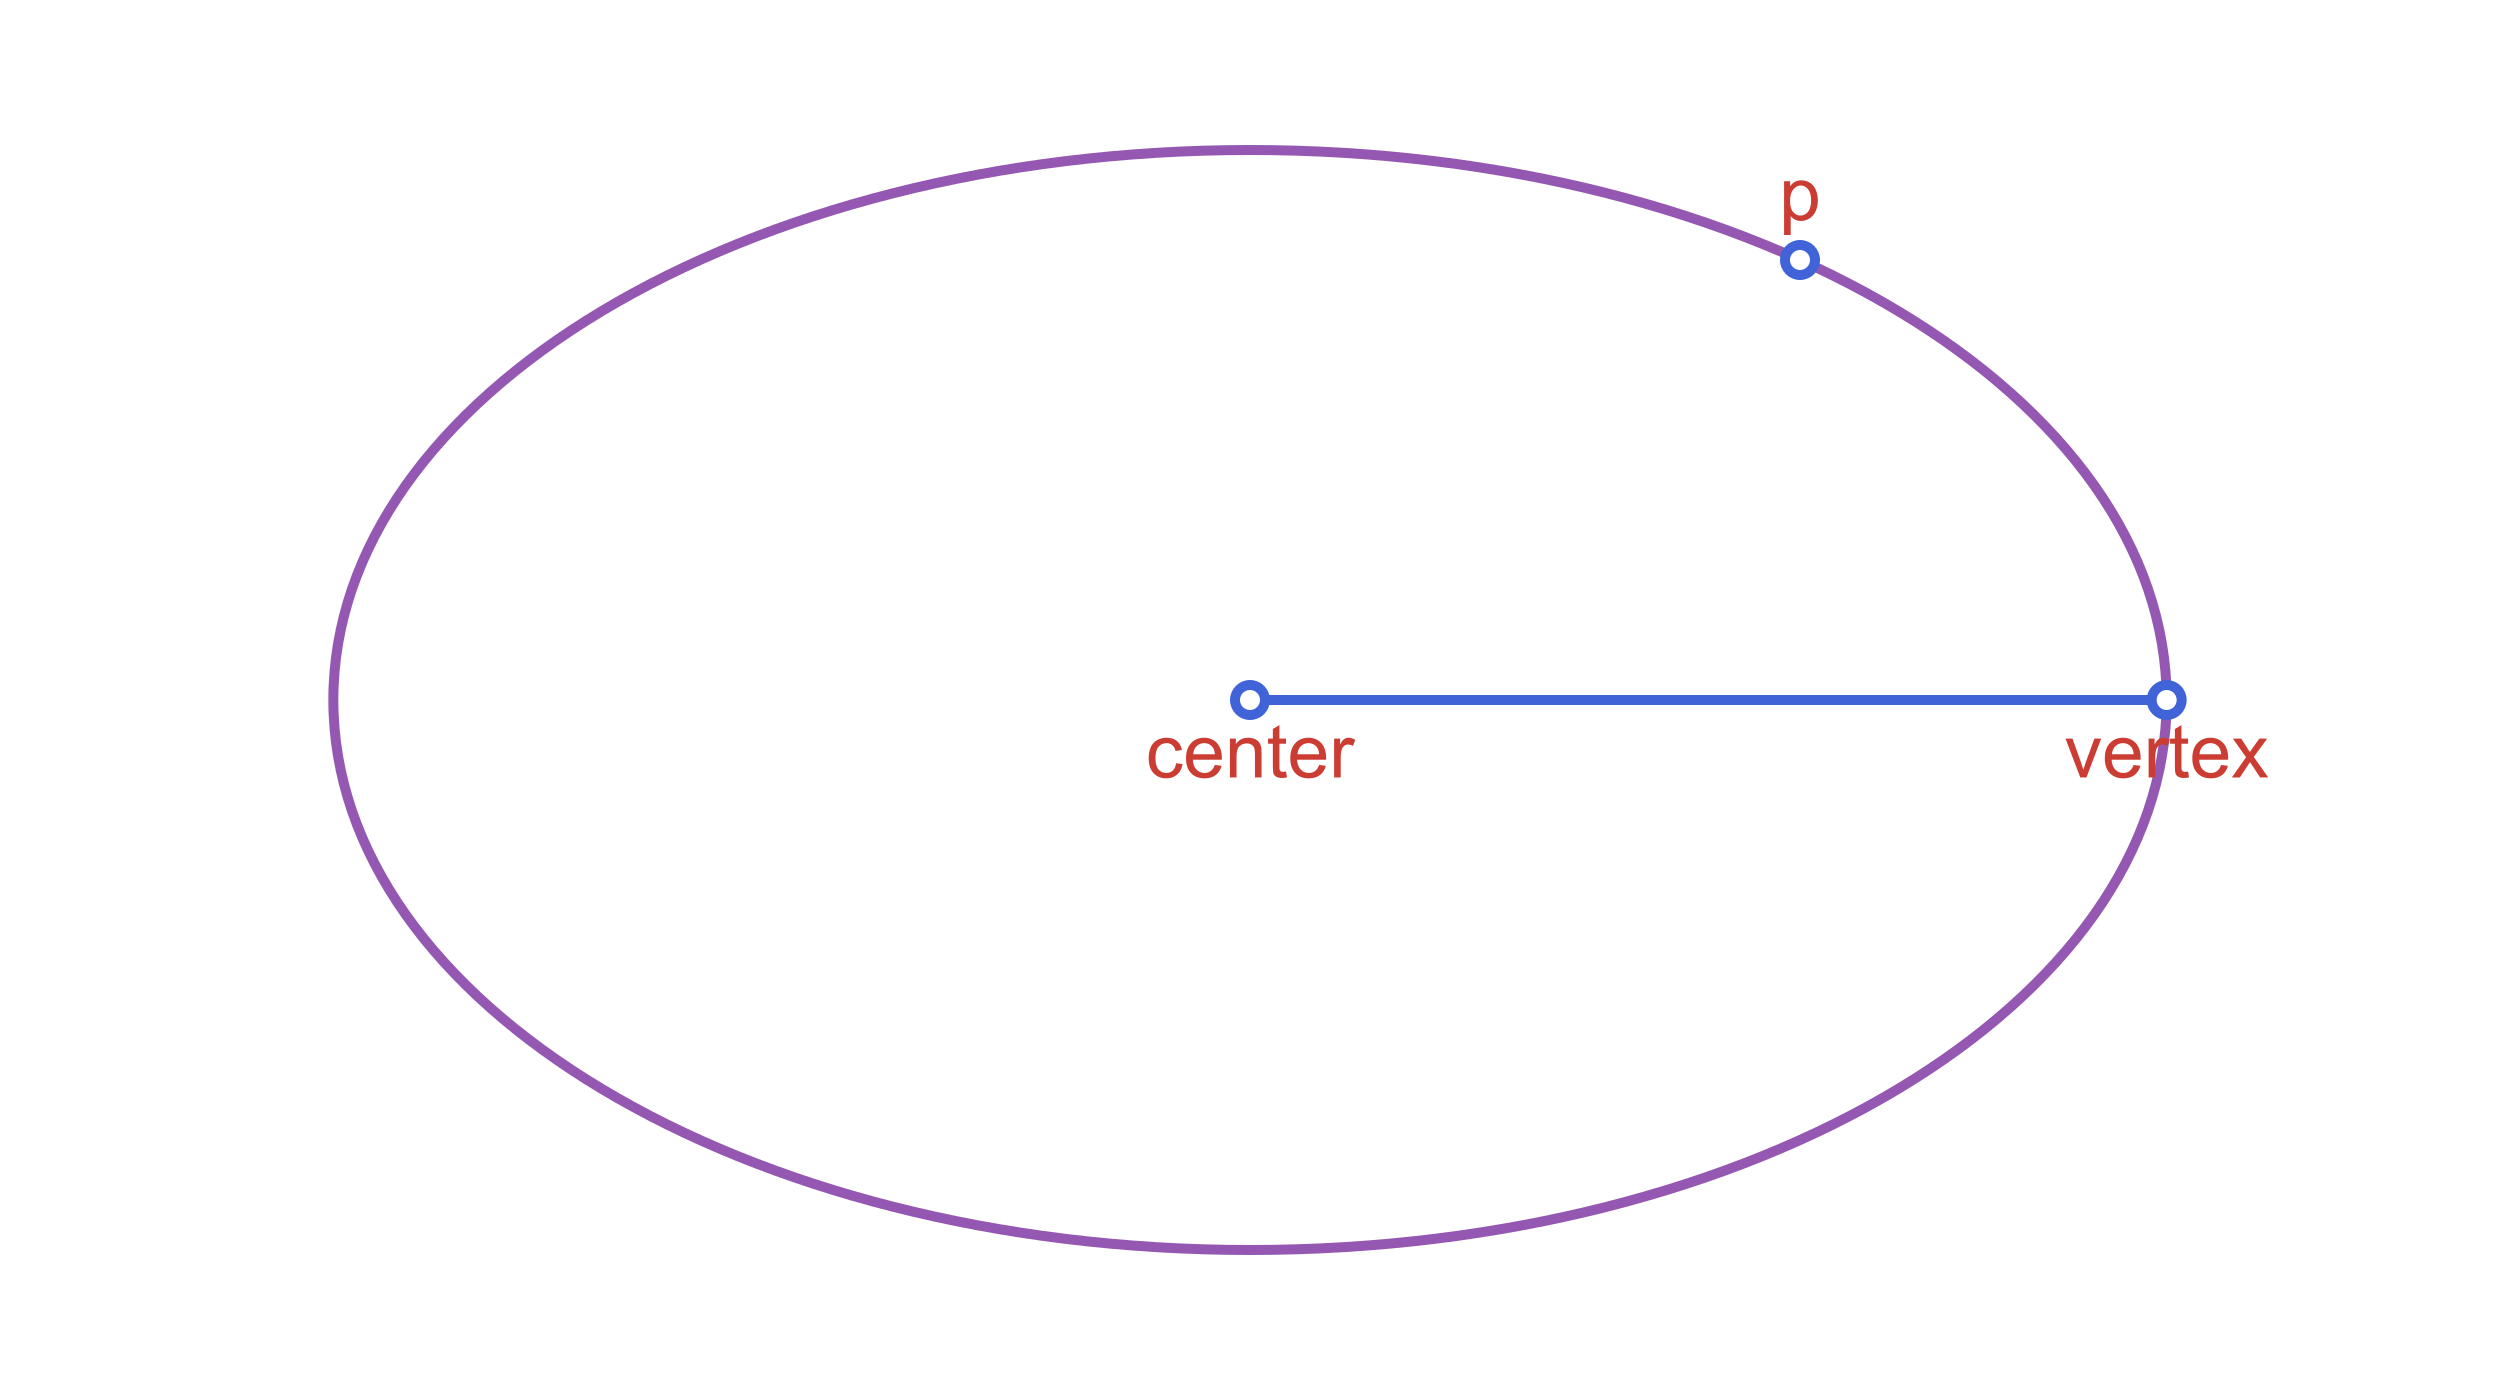
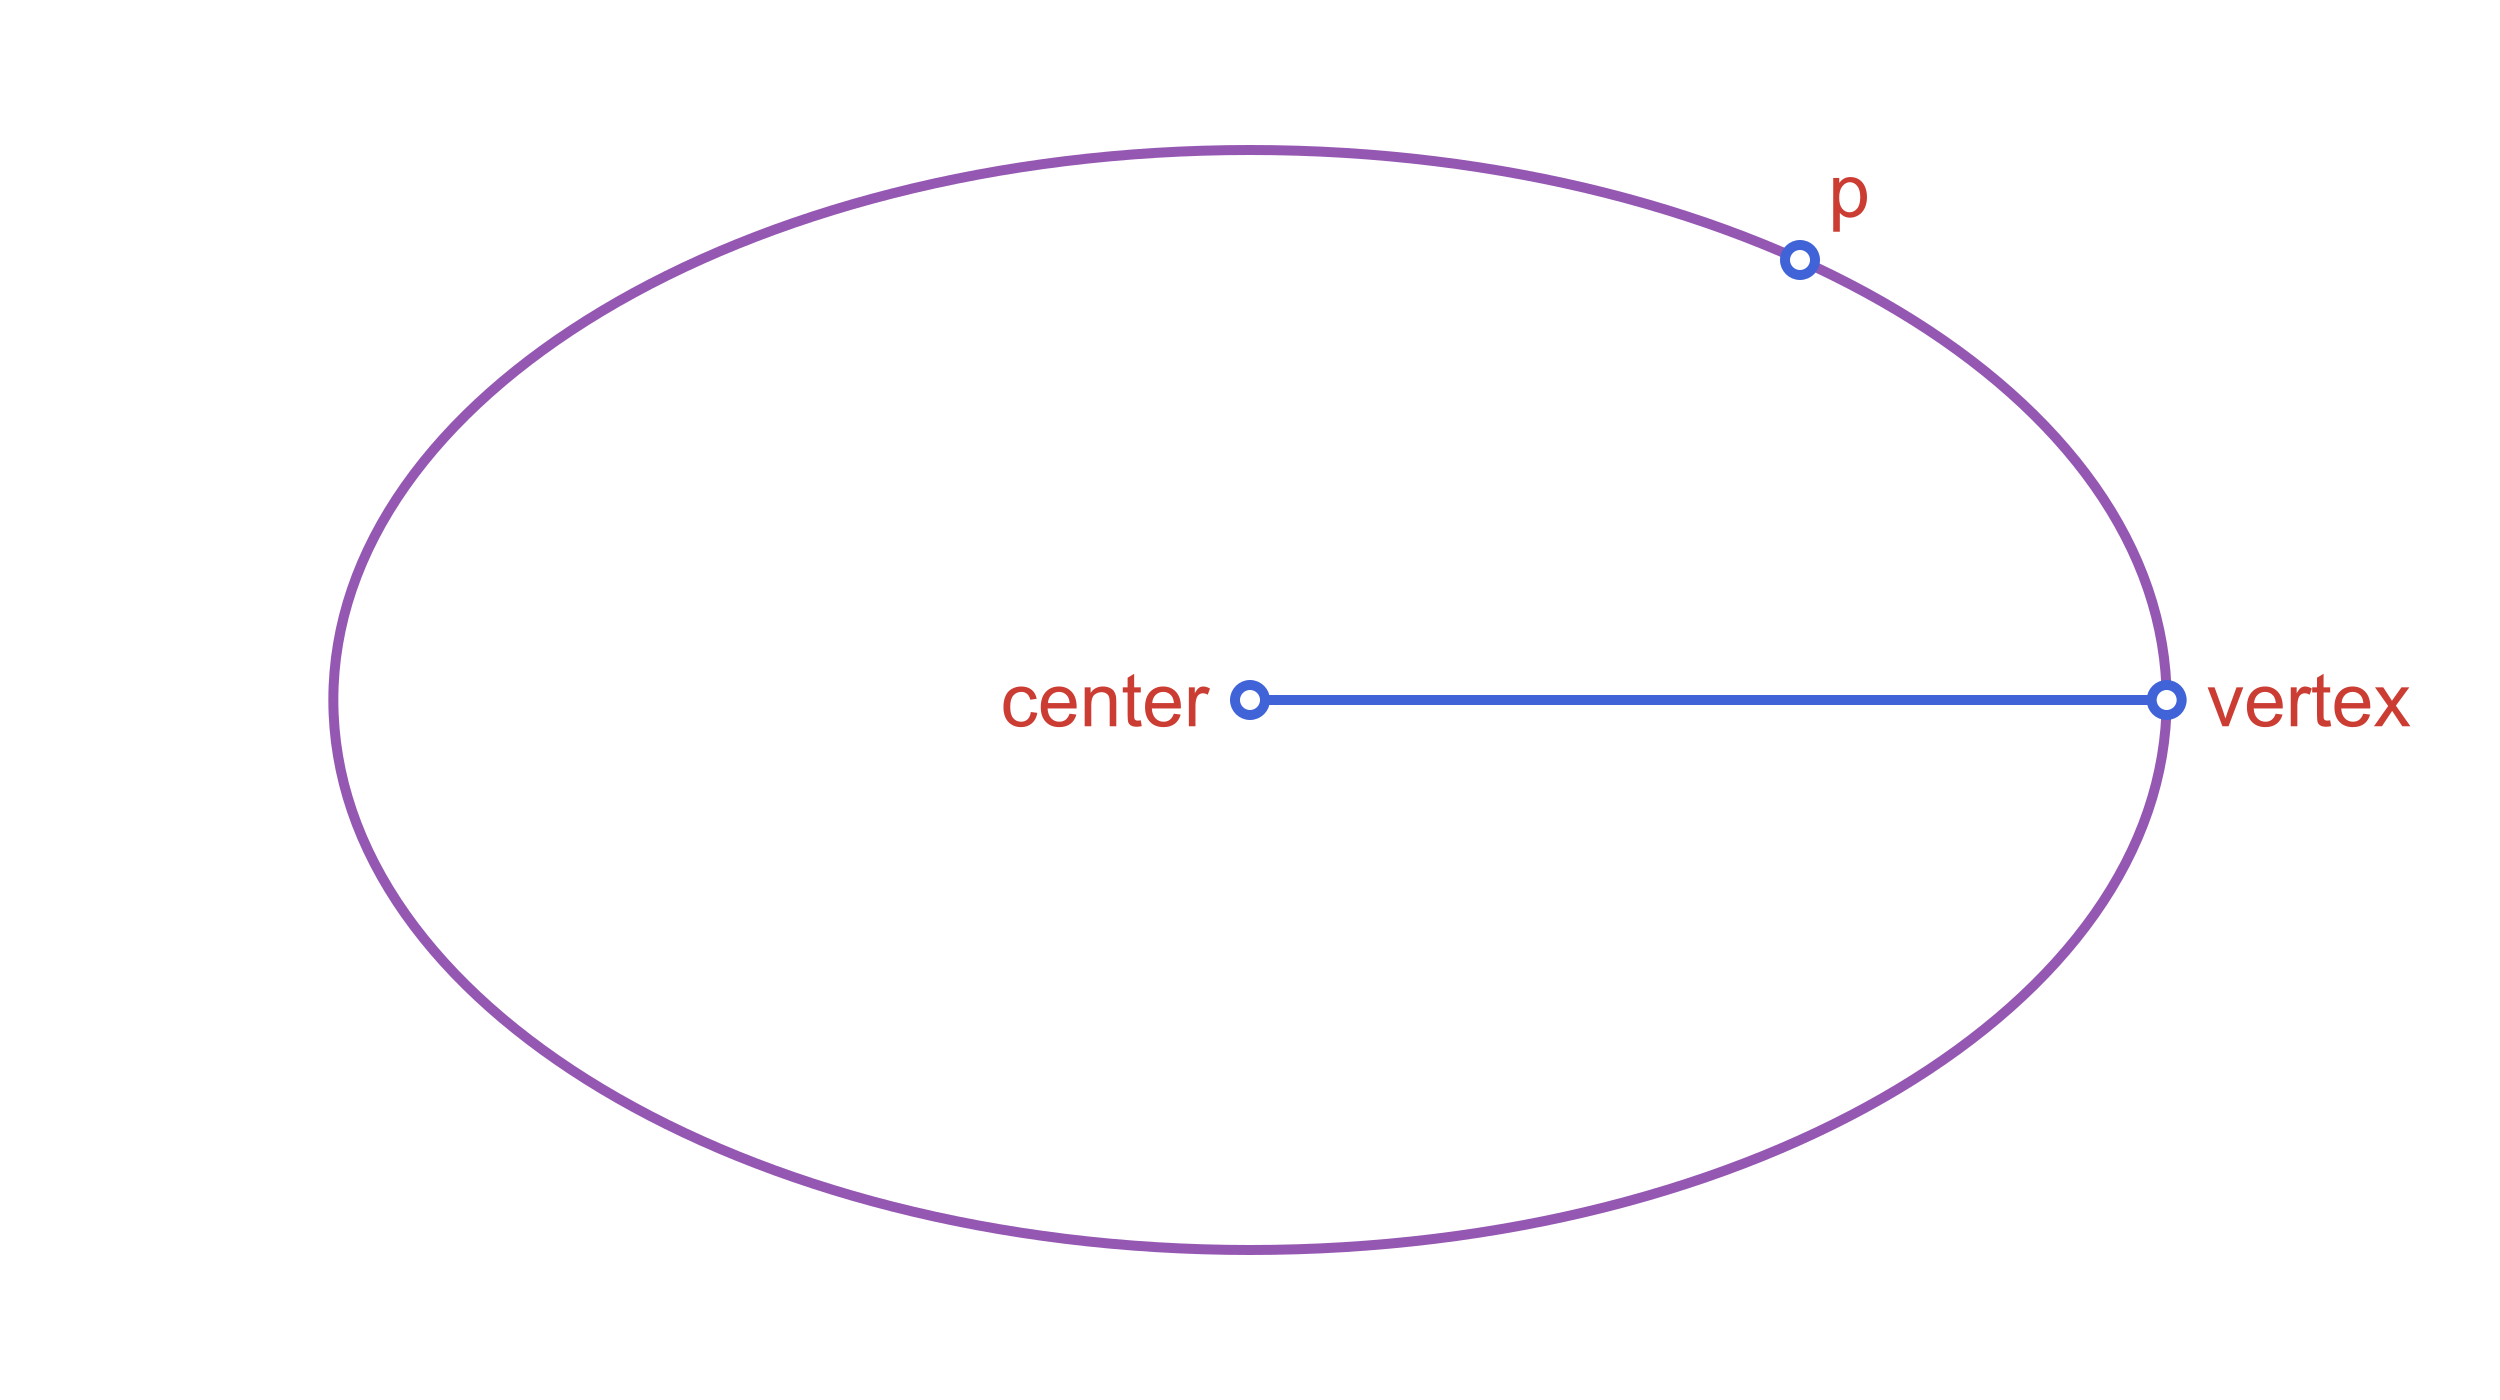
<svg xmlns="http://www.w3.org/2000/svg" xmlns:xlink="http://www.w3.org/1999/xlink" width="500" height="280" viewBox="0 0 500 280">
  <defs>
    <g>
      <g id="glyph-0-0">
        <path d="M 6.062 -2.848 L 7.359 -2.68 C 7.219 -1.781 6.855 -1.082 6.273 -0.582 C 5.688 -0.074 4.973 0.176 4.125 0.176 C 3.059 0.176 2.199 -0.172 1.555 -0.867 C 0.906 -1.562 0.586 -2.559 0.586 -3.859 C 0.586 -4.699 0.723 -5.434 1.004 -6.062 C 1.277 -6.691 1.703 -7.164 2.273 -7.48 C 2.844 -7.793 3.461 -7.949 4.133 -7.953 C 4.973 -7.949 5.664 -7.738 6.203 -7.312 C 6.738 -6.883 7.082 -6.273 7.234 -5.492 L 5.953 -5.297 C 5.832 -5.816 5.613 -6.207 5.305 -6.473 C 4.992 -6.734 4.621 -6.867 4.184 -6.871 C 3.52 -6.867 2.977 -6.629 2.562 -6.156 C 2.145 -5.676 1.938 -4.922 1.941 -3.898 C 1.938 -2.848 2.137 -2.09 2.539 -1.617 C 2.938 -1.141 3.461 -0.902 4.109 -0.906 C 4.625 -0.902 5.059 -1.062 5.406 -1.383 C 5.75 -1.699 5.969 -2.188 6.062 -2.848 Z M 6.062 -2.848 " />
      </g>
      <g id="glyph-0-1">
        <path d="M 6.312 -2.504 L 7.676 -2.336 C 7.457 -1.535 7.059 -0.918 6.48 -0.48 C 5.898 -0.043 5.156 0.176 4.254 0.176 C 3.113 0.176 2.211 -0.172 1.547 -0.875 C 0.883 -1.57 0.551 -2.555 0.551 -3.824 C 0.551 -5.129 0.887 -6.145 1.559 -6.867 C 2.23 -7.59 3.105 -7.949 4.184 -7.953 C 5.223 -7.949 6.07 -7.598 6.73 -6.891 C 7.387 -6.18 7.715 -5.184 7.719 -3.902 C 7.715 -3.824 7.715 -3.707 7.711 -3.551 L 1.91 -3.551 C 1.957 -2.695 2.199 -2.039 2.637 -1.586 C 3.07 -1.129 3.609 -0.902 4.262 -0.906 C 4.742 -0.902 5.156 -1.031 5.5 -1.289 C 5.84 -1.543 6.109 -1.945 6.312 -2.504 Z M 1.984 -4.637 L 6.328 -4.637 C 6.27 -5.285 6.102 -5.777 5.828 -6.109 C 5.406 -6.613 4.863 -6.867 4.195 -6.871 C 3.59 -6.867 3.078 -6.664 2.668 -6.262 C 2.254 -5.855 2.027 -5.312 1.984 -4.637 Z M 1.984 -4.637 " />
      </g>
      <g id="glyph-0-2">
        <path d="M 0.988 0 L 0.988 -7.777 L 2.176 -7.777 L 2.176 -6.672 C 2.742 -7.523 3.57 -7.949 4.652 -7.953 C 5.121 -7.949 5.551 -7.867 5.941 -7.699 C 6.332 -7.531 6.625 -7.309 6.824 -7.039 C 7.016 -6.762 7.152 -6.438 7.234 -6.062 C 7.281 -5.816 7.305 -5.391 7.309 -4.781 L 7.309 0 L 5.992 0 L 5.992 -4.73 C 5.988 -5.266 5.938 -5.668 5.836 -5.938 C 5.734 -6.199 5.551 -6.414 5.289 -6.574 C 5.027 -6.73 4.723 -6.809 4.371 -6.812 C 3.809 -6.809 3.324 -6.629 2.918 -6.277 C 2.512 -5.918 2.309 -5.242 2.309 -4.25 L 2.309 0 Z M 0.988 0 " />
      </g>
      <g id="glyph-0-3">
        <path d="M 3.867 -1.18 L 4.059 -0.016 C 3.684 0.062 3.352 0.098 3.062 0.102 C 2.582 0.098 2.211 0.027 1.949 -0.125 C 1.684 -0.273 1.496 -0.473 1.391 -0.719 C 1.281 -0.965 1.23 -1.484 1.23 -2.277 L 1.23 -6.754 L 0.266 -6.754 L 0.266 -7.777 L 1.23 -7.777 L 1.23 -9.703 L 2.543 -10.496 L 2.543 -7.777 L 3.867 -7.777 L 3.867 -6.754 L 2.543 -6.754 L 2.543 -2.203 C 2.543 -1.828 2.562 -1.586 2.609 -1.48 C 2.652 -1.371 2.73 -1.285 2.836 -1.223 C 2.941 -1.156 3.09 -1.125 3.289 -1.129 C 3.43 -1.125 3.625 -1.141 3.867 -1.18 Z M 3.867 -1.18 " />
      </g>
      <g id="glyph-0-4">
        <path d="M 0.973 0 L 0.973 -7.777 L 2.16 -7.777 L 2.16 -6.598 C 2.461 -7.148 2.738 -7.512 2.996 -7.688 C 3.25 -7.863 3.535 -7.949 3.844 -7.953 C 4.289 -7.949 4.738 -7.809 5.199 -7.531 L 4.746 -6.305 C 4.422 -6.496 4.098 -6.59 3.781 -6.594 C 3.488 -6.59 3.23 -6.504 3.004 -6.332 C 2.773 -6.156 2.609 -5.914 2.512 -5.609 C 2.363 -5.137 2.289 -4.625 2.293 -4.07 L 2.293 0 Z M 0.973 0 " />
      </g>
      <g id="glyph-0-5">
        <path d="M 3.148 0 L 0.191 -7.777 L 1.582 -7.777 L 3.25 -3.121 C 3.43 -2.617 3.598 -2.094 3.75 -1.555 C 3.867 -1.961 4.031 -2.453 4.242 -3.031 L 5.969 -7.777 L 7.324 -7.777 L 4.379 0 Z M 3.148 0 " />
      </g>
      <g id="glyph-0-6">
        <path d="M 0.109 0 L 2.953 -4.043 L 0.32 -7.777 L 1.969 -7.777 L 3.164 -5.953 C 3.387 -5.605 3.566 -5.312 3.707 -5.082 C 3.918 -5.402 4.117 -5.691 4.301 -5.941 L 5.609 -7.777 L 7.184 -7.777 L 4.496 -4.117 L 7.391 0 L 5.773 0 L 4.176 -2.418 L 3.75 -3.07 L 1.707 0 Z M 0.109 0 " />
      </g>
      <g id="glyph-0-7">
        <path d="M 0.988 2.98 L 0.988 -7.777 L 2.191 -7.777 L 2.191 -6.766 C 2.473 -7.16 2.789 -7.457 3.148 -7.656 C 3.5 -7.852 3.934 -7.949 4.445 -7.953 C 5.105 -7.949 5.691 -7.781 6.203 -7.441 C 6.707 -7.098 7.09 -6.613 7.352 -5.996 C 7.609 -5.371 7.738 -4.691 7.742 -3.949 C 7.738 -3.152 7.598 -2.434 7.312 -1.797 C 7.023 -1.16 6.605 -0.672 6.066 -0.332 C 5.52 0.008 4.949 0.176 4.352 0.176 C 3.91 0.176 3.516 0.086 3.168 -0.102 C 2.816 -0.285 2.531 -0.52 2.309 -0.805 L 2.309 2.98 Z M 2.184 -3.844 C 2.18 -2.844 2.383 -2.102 2.789 -1.625 C 3.195 -1.141 3.684 -0.902 4.262 -0.906 C 4.844 -0.902 5.348 -1.148 5.766 -1.648 C 6.184 -2.141 6.391 -2.91 6.395 -3.953 C 6.391 -4.941 6.188 -5.684 5.781 -6.18 C 5.371 -6.672 4.883 -6.918 4.32 -6.922 C 3.758 -6.918 3.262 -6.656 2.832 -6.133 C 2.395 -5.605 2.18 -4.844 2.184 -3.844 Z M 2.184 -3.844 " />
      </g>
    </g>
  </defs>
  <path fill="none" stroke-width="2" stroke-linecap="butt" stroke-linejoin="miter" stroke="rgb(25.1%, 38.8%, 84.7%)" stroke-opacity="1" stroke-miterlimit="10" d="M 250 140 L 433.332 140 " />
  <path fill="none" stroke-width="2" stroke-linecap="butt" stroke-linejoin="miter" stroke="rgb(58.4%, 34.5%, 69.8%)" stroke-opacity="1" stroke-miterlimit="10" d="M 66.668 140 C 66.668 79.25 148.746 30 250 30 C 351.254 30 433.332 79.25 433.332 140 C 433.332 200.75 351.254 250 250 250 C 148.746 250 66.668 200.75 66.668 140 " />
  <g fill="rgb(79.6%, 23.5%, 20%)" fill-opacity="1">
-     <use xlink:href="#glyph-0-0" x="229.155" y="155.496" />
-     <use xlink:href="#glyph-0-1" x="236.655" y="155.496" />
-     <use xlink:href="#glyph-0-2" x="244.998" y="155.496" />
-     <use xlink:href="#glyph-0-3" x="253.34" y="155.496" />
-     <use xlink:href="#glyph-0-1" x="257.507" y="155.496" />
-     <use xlink:href="#glyph-0-4" x="265.85" y="155.496" />
+     <use xlink:href="#glyph-0-0" x="200.105" y="145.248" />
+     <use xlink:href="#glyph-0-1" x="207.605" y="145.248" />
+     <use xlink:href="#glyph-0-2" x="215.948" y="145.248" />
+     <use xlink:href="#glyph-0-3" x="224.29" y="145.248" />
+     <use xlink:href="#glyph-0-1" x="228.458" y="145.248" />
+     <use xlink:href="#glyph-0-4" x="236.8" y="145.248" />
  </g>
  <g fill="rgb(79.6%, 23.5%, 20%)" fill-opacity="1">
-     <use xlink:href="#glyph-0-5" x="412.91" y="155.496" />
-     <use xlink:href="#glyph-0-1" x="420.41" y="155.496" />
-     <use xlink:href="#glyph-0-4" x="428.752" y="155.496" />
-     <use xlink:href="#glyph-0-3" x="433.747" y="155.496" />
-     <use xlink:href="#glyph-0-1" x="437.915" y="155.496" />
-     <use xlink:href="#glyph-0-6" x="446.257" y="155.496" />
+     <use xlink:href="#glyph-0-5" x="441.333" y="145.248" />
+     <use xlink:href="#glyph-0-1" x="448.833" y="145.248" />
+     <use xlink:href="#glyph-0-4" x="457.176" y="145.248" />
+     <use xlink:href="#glyph-0-3" x="462.171" y="145.248" />
+     <use xlink:href="#glyph-0-1" x="466.338" y="145.248" />
+     <use xlink:href="#glyph-0-6" x="474.681" y="145.248" />
  </g>
  <g fill="rgb(79.6%, 23.5%, 20%)" fill-opacity="1">
-     <use xlink:href="#glyph-0-7" x="355.829" y="44.019" />
+     <use xlink:href="#glyph-0-7" x="365.657" y="43.362" />
  </g>
  <path fill-rule="nonzero" fill="rgb(100%, 100%, 100%)" fill-opacity="1" stroke-width="2" stroke-linecap="butt" stroke-linejoin="miter" stroke="rgb(25.1%, 38.8%, 84.7%)" stroke-opacity="1" stroke-miterlimit="10" d="M 253 140 C 253 141.656 251.656 143 250 143 C 248.344 143 247 141.656 247 140 C 247 138.344 248.344 137 250 137 C 251.656 137 253 138.344 253 140 Z M 436.332 140 C 436.332 141.656 434.988 143 433.332 143 C 431.676 143 430.332 141.656 430.332 140 C 430.332 138.344 431.676 137 433.332 137 C 434.988 137 436.332 138.344 436.332 140 Z M 363 52 C 363 53.656 361.656 55 360 55 C 358.344 55 357 53.656 357 52 C 357 50.344 358.344 49 360 49 C 361.656 49 363 50.344 363 52 Z M 363 52 " />
</svg>
